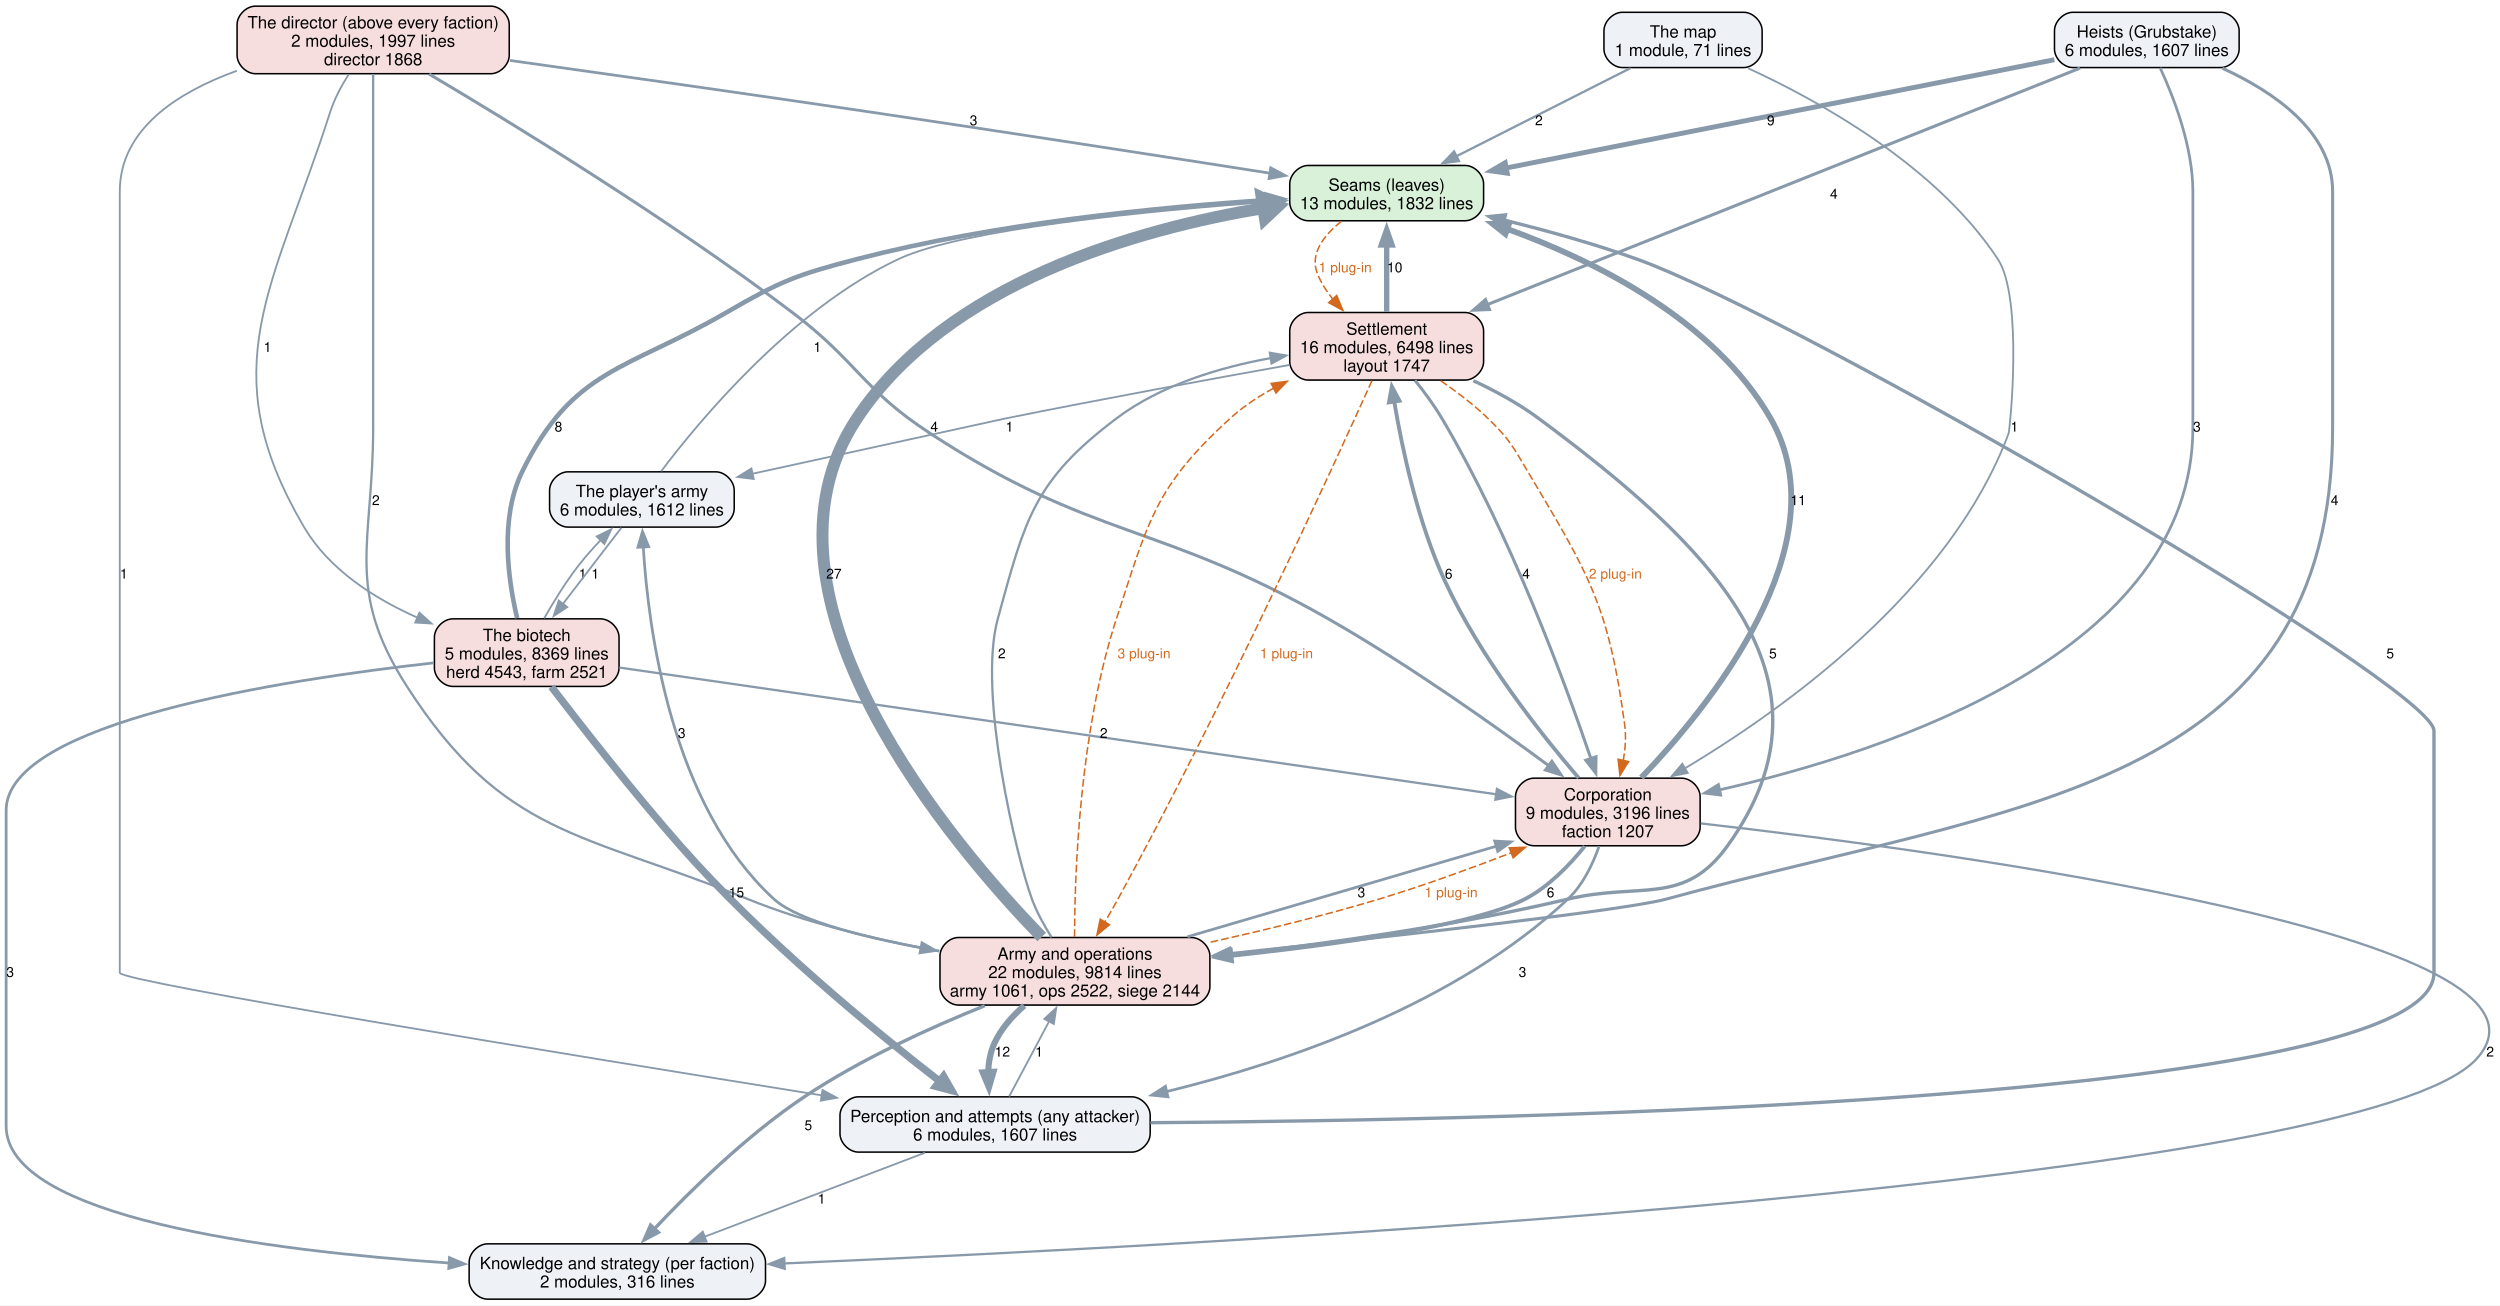
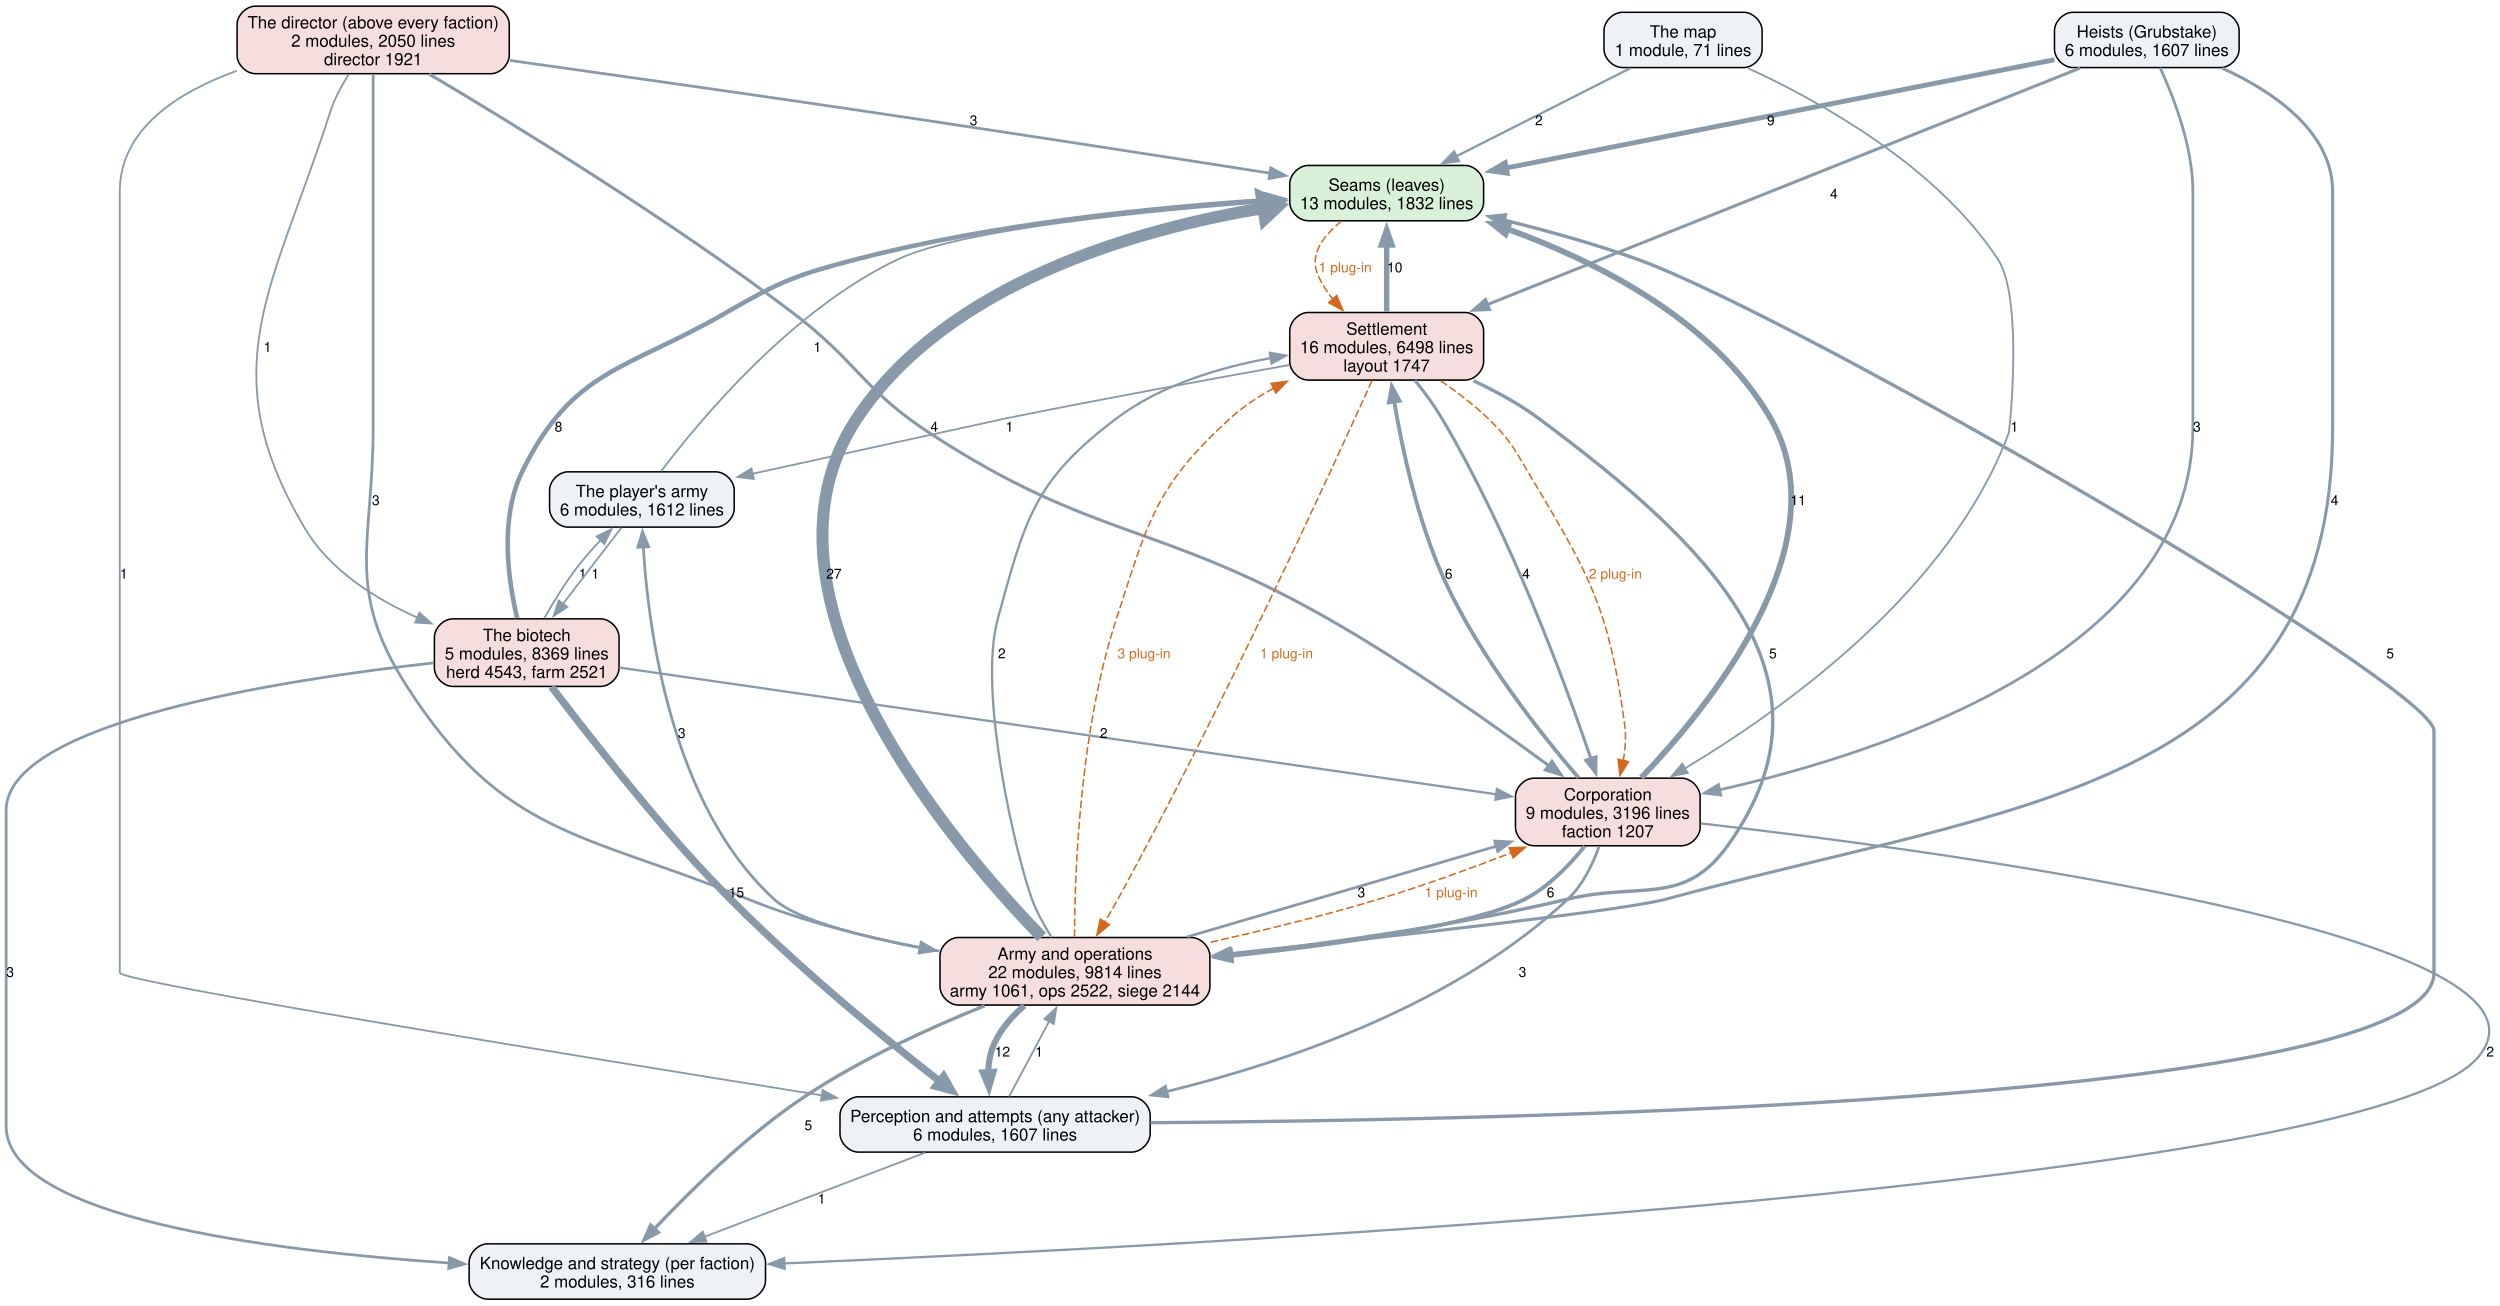
<svg xmlns="http://www.w3.org/2000/svg" width="1628pt" height="850pt" viewBox="0.00 0.00 1628.00 850.00">
  <g id="graph0" class="graph" transform="scale(1 1) rotate(0) translate(4 846)">
    <polygon fill="white" stroke="none" points="-4,4 -4,-846 1624.22,-846 1624.22,4 -4,4" />
    <g id="node1" class="node">
      <path fill="#d9f0d9" stroke="black" d="M950.12,-738.25C950.12,-738.25 847.88,-738.25 847.88,-738.25 841.88,-738.25 835.88,-732.25 835.88,-726.25 835.88,-726.25 835.88,-714.25 835.88,-714.25 835.88,-708.25 841.88,-702.25 847.88,-702.25 847.88,-702.25 950.12,-702.25 950.12,-702.25 956.12,-702.25 962.12,-708.25 962.12,-714.25 962.12,-714.25 962.12,-726.25 962.12,-726.25 962.12,-732.25 956.12,-738.25 950.12,-738.25" />
      <text xml:space="preserve" text-anchor="middle" x="899" y="-721.8" font-family="Helvetica,sans-Serif" font-size="11.00">Seams (leaves)</text>
      <text xml:space="preserve" text-anchor="middle" x="899" y="-709.8" font-family="Helvetica,sans-Serif" font-size="11.00">13 modules, 1832 lines</text>
    </g>
    <g id="node6" class="node">
      <path fill="#f7dede" stroke="black" d="M950.12,-642.5C950.12,-642.5 847.88,-642.5 847.88,-642.5 841.88,-642.5 835.88,-636.5 835.88,-630.5 835.88,-630.5 835.88,-610.5 835.88,-610.5 835.88,-604.5 841.88,-598.5 847.88,-598.5 847.88,-598.5 950.12,-598.5 950.12,-598.5 956.12,-598.5 962.12,-604.5 962.12,-610.5 962.12,-610.5 962.12,-630.5 962.12,-630.5 962.12,-636.5 956.12,-642.5 950.12,-642.5" />
      <text xml:space="preserve" text-anchor="middle" x="899" y="-628.05" font-family="Helvetica,sans-Serif" font-size="11.00">Settlement</text>
      <text xml:space="preserve" text-anchor="middle" x="899" y="-616.05" font-family="Helvetica,sans-Serif" font-size="11.00">16 modules, 6498 lines</text>
      <text xml:space="preserve" text-anchor="middle" x="899" y="-604.05" font-family="Helvetica,sans-Serif" font-size="11.00">layout 1747</text>
    </g>
    <g id="edge39" class="edge">
      <path fill="none" stroke="#d2691e" stroke-dasharray="5,2" d="M869.53,-701.92C858,-692.72 848.65,-680.62 854,-667.5 856.37,-661.68 859.88,-656.2 863.9,-651.19" />
      <polygon fill="#d2691e" stroke="#d2691e" points="866.44,-653.59 870.55,-643.82 861.25,-648.9 866.44,-653.59" />
      <text xml:space="preserve" text-anchor="middle" x="872" y="-668.7" font-family="Helvetica,sans-Serif" font-size="9.00" fill="#d2691e">1 plug-in</text>
    </g>
    <g id="node2" class="node">
      <path fill="#eef2f7" stroke="black" d="M733,-131.75C733,-131.75 555,-131.75 555,-131.75 549,-131.75 543,-125.75 543,-119.75 543,-119.75 543,-107.75 543,-107.75 543,-101.75 549,-95.75 555,-95.75 555,-95.75 733,-95.75 733,-95.75 739,-95.75 745,-101.75 745,-107.75 745,-107.75 745,-119.75 745,-119.75 745,-125.75 739,-131.75 733,-131.75" />
      <text xml:space="preserve" text-anchor="middle" x="644" y="-115.3" font-family="Helvetica,sans-Serif" font-size="11.00">Perception and attempts (any attacker)</text>
      <text xml:space="preserve" text-anchor="middle" x="644" y="-103.3" font-family="Helvetica,sans-Serif" font-size="11.00">6 modules, 1607 lines</text>
    </g>
    <g id="edge18" class="edge">
      <path fill="none" stroke="#8899aa" stroke-width="2.2" d="M745.17,-114.89C987.45,-116.57 1581,-129.19 1581,-212.5 1581,-370.12 1581,-370.12 1581,-370.12 1581,-399.3 1167.37,-639.31 1062,-677.25 1034.23,-687.25 1003,-695.9 975.36,-702.7" />
      <polygon fill="#8899aa" stroke="#8899aa" stroke-width="2.2" points="974.67,-699.27 965.77,-705.01 976.31,-706.07 974.67,-699.27" />
      <text xml:space="preserve" text-anchor="middle" x="1552.5" y="-417.32" font-family="Helvetica,sans-Serif" font-size="9.00">5</text>
    </g>
    <g id="node3" class="node">
      <path fill="#eef2f7" stroke="black" d="M482.5,-36C482.5,-36 313.5,-36 313.5,-36 307.5,-36 301.5,-30 301.5,-24 301.5,-24 301.5,-12 301.5,-12 301.5,-6 307.5,0 313.5,0 313.5,0 482.5,0 482.5,0 488.5,0 494.5,-6 494.5,-12 494.5,-12 494.5,-24 494.5,-24 494.5,-30 488.5,-36 482.5,-36" />
      <text xml:space="preserve" text-anchor="middle" x="398" y="-19.55" font-family="Helvetica,sans-Serif" font-size="11.00">Knowledge and strategy (per faction)</text>
      <text xml:space="preserve" text-anchor="middle" x="398" y="-7.55" font-family="Helvetica,sans-Serif" font-size="11.00">2 modules, 316 lines</text>
    </g>
    <g id="edge17" class="edge">
      <path fill="none" stroke="#8899aa" stroke-width="1.2" d="M598.31,-95.34C557.79,-79.89 498.44,-57.28 454.87,-40.67" />
      <polygon fill="#8899aa" stroke="#8899aa" stroke-width="1.2" points="456.15,-37.42 445.56,-37.13 453.66,-43.96 456.15,-37.42" />
      <text xml:space="preserve" text-anchor="middle" x="531" y="-62.2" font-family="Helvetica,sans-Serif" font-size="9.00">1</text>
    </g>
    <g id="node7" class="node">
      <path fill="#f7dede" stroke="black" d="M771.88,-235.5C771.88,-235.5 620.12,-235.5 620.12,-235.5 614.12,-235.5 608.12,-229.5 608.12,-223.5 608.12,-223.5 608.12,-203.5 608.12,-203.5 608.12,-197.5 614.12,-191.5 620.12,-191.5 620.12,-191.5 771.88,-191.5 771.88,-191.5 777.88,-191.5 783.88,-197.5 783.88,-203.5 783.88,-203.5 783.88,-223.5 783.88,-223.5 783.88,-229.5 777.88,-235.5 771.88,-235.5" />
      <text xml:space="preserve" text-anchor="middle" x="696" y="-221.05" font-family="Helvetica,sans-Serif" font-size="11.00">Army and operations</text>
      <text xml:space="preserve" text-anchor="middle" x="696" y="-209.05" font-family="Helvetica,sans-Serif" font-size="11.00">22 modules, 9814 lines</text>
      <text xml:space="preserve" text-anchor="middle" x="696" y="-197.05" font-family="Helvetica,sans-Serif" font-size="11.00">army 1061, ops 2522, siege 2144</text>
    </g>
    <g id="edge16" class="edge">
      <path fill="none" stroke="#8899aa" stroke-width="1.2" d="M653.18,-132.01C660.4,-145.58 670.64,-164.84 679.3,-181.11" />
      <polygon fill="#8899aa" stroke="#8899aa" stroke-width="1.2" points="676.08,-182.5 683.86,-189.69 682.26,-179.21 676.08,-182.5" />
      <text xml:space="preserve" text-anchor="middle" x="672.62" y="-157.95" font-family="Helvetica,sans-Serif" font-size="9.00">1</text>
    </g>
    <g id="node4" class="node">
      <path fill="#f7dede" stroke="black" d="M315.62,-842C315.62,-842 162.38,-842 162.38,-842 156.38,-842 150.38,-836 150.38,-830 150.38,-830 150.38,-810 150.38,-810 150.38,-804 156.38,-798 162.38,-798 162.38,-798 315.62,-798 315.62,-798 321.62,-798 327.62,-804 327.62,-810 327.62,-810 327.62,-830 327.62,-830 327.62,-836 321.62,-842 315.62,-842" />
      <text xml:space="preserve" text-anchor="middle" x="239" y="-827.55" font-family="Helvetica,sans-Serif" font-size="11.00">The director (above every faction)</text>
-       <text xml:space="preserve" text-anchor="middle" x="239" y="-815.55" font-family="Helvetica,sans-Serif" font-size="11.00">2 modules, 1997 lines</text>
-       <text xml:space="preserve" text-anchor="middle" x="239" y="-803.55" font-family="Helvetica,sans-Serif" font-size="11.00">director 1868</text>
+       <text xml:space="preserve" text-anchor="middle" x="239" y="-815.55" font-family="Helvetica,sans-Serif" font-size="11.00">2 modules, 2050 lines</text>
+       <text xml:space="preserve" text-anchor="middle" x="239" y="-803.55" font-family="Helvetica,sans-Serif" font-size="11.00">director 1921</text>
    </g>
    <g id="edge31" class="edge">
      <path fill="none" stroke="#8899aa" stroke-width="1.8" d="M328.09,-806.64C393.19,-797.54 483.61,-784.75 563,-773 652.45,-759.76 755.19,-743.83 823.26,-733.18" />
      <polygon fill="#8899aa" stroke="#8899aa" stroke-width="1.8" points="823.53,-736.68 832.87,-731.67 822.44,-729.76 823.53,-736.68" />
      <text xml:space="preserve" text-anchor="middle" x="629.97" y="-764.45" font-family="Helvetica,sans-Serif" font-size="9.00">3</text>
    </g>
    <g id="edge30" class="edge">
      <path fill="none" stroke="#8899aa" stroke-width="1.2" d="M150.22,-799.91C111.17,-785.78 74,-761.7 74,-721.25 74,-721.25 74,-721.25 74,-212.5 74,-206.76 365.41,-159.25 531.51,-132.64" />
      <polygon fill="#8899aa" stroke="#8899aa" stroke-width="1.2" points="531.64,-136.17 540.96,-131.13 530.53,-129.25 531.64,-136.17" />
      <text xml:space="preserve" text-anchor="middle" x="76.62" y="-469.2" font-family="Helvetica,sans-Serif" font-size="9.00">1</text>
    </g>
    <g id="node5" class="node">
      <path fill="#f7dede" stroke="black" d="M1091.12,-339.25C1091.12,-339.25 994.88,-339.25 994.88,-339.25 988.88,-339.25 982.88,-333.25 982.88,-327.25 982.88,-327.25 982.88,-307.25 982.88,-307.25 982.88,-301.25 988.88,-295.25 994.88,-295.25 994.88,-295.25 1091.12,-295.25 1091.12,-295.25 1097.12,-295.25 1103.12,-301.25 1103.12,-307.25 1103.12,-307.25 1103.12,-327.25 1103.12,-327.25 1103.12,-333.25 1097.12,-339.25 1091.12,-339.25" />
      <text xml:space="preserve" text-anchor="middle" x="1043" y="-324.8" font-family="Helvetica,sans-Serif" font-size="11.00">Corporation</text>
      <text xml:space="preserve" text-anchor="middle" x="1043" y="-312.8" font-family="Helvetica,sans-Serif" font-size="11.00">9 modules, 3196 lines</text>
      <text xml:space="preserve" text-anchor="middle" x="1043" y="-300.8" font-family="Helvetica,sans-Serif" font-size="11.00">faction 1207</text>
    </g>
    <g id="edge29" class="edge">
      <path fill="none" stroke="#8899aa" stroke-width="2" d="M275.47,-797.76C328.91,-766.12 430.95,-703.74 512,-642.5 554.34,-610.51 557.3,-592.75 601.75,-563.75 708.21,-494.3 750.59,-505.98 861,-443 912.79,-413.46 968.87,-373.73 1004.89,-347.12" />
      <polygon fill="#8899aa" stroke="#8899aa" stroke-width="2" points="1006.58,-350.22 1012.52,-341.45 1002.41,-344.6 1006.58,-350.22" />
      <text xml:space="preserve" text-anchor="middle" x="604.38" y="-564.95" font-family="Helvetica,sans-Serif" font-size="9.00">4</text>
    </g>
    <g id="edge28" class="edge">
-       <path fill="none" stroke="#8899aa" stroke-width="1.5" d="M239,-797.64C239,-777.84 239,-747.55 239,-721.25 239,-721.25 239,-721.25 239,-567.62 239,-492.05 220.13,-462.57 261,-399 323.89,-301.18 375.23,-304.2 483,-260.5 518.67,-246.04 559.63,-235.8 596.04,-228.72" />
-       <polygon fill="#8899aa" stroke="#8899aa" stroke-width="1.5" points="596.28,-232.24 605.46,-226.95 594.98,-225.36 596.28,-232.24" />
-       <text xml:space="preserve" text-anchor="middle" x="240.73" y="-517.08" font-family="Helvetica,sans-Serif" font-size="9.00">2</text>
+       <path fill="none" stroke="#8899aa" stroke-width="1.8" d="M239,-797.64C239,-777.84 239,-747.55 239,-721.25 239,-721.25 239,-721.25 239,-567.62 239,-492.05 220.13,-462.57 261,-399 323.89,-301.18 375.23,-304.2 483,-260.5 518.51,-246.1 559.27,-235.89 595.57,-228.82" />
+       <polygon fill="#8899aa" stroke="#8899aa" stroke-width="1.8" points="595.83,-232.33 605.01,-227.04 594.54,-225.45 595.83,-232.33" />
+       <text xml:space="preserve" text-anchor="middle" x="240.73" y="-517.08" font-family="Helvetica,sans-Serif" font-size="9.00">3</text>
    </g>
    <g id="node9" class="node">
      <path fill="#f7dede" stroke="black" d="M387.12,-443C387.12,-443 290.88,-443 290.88,-443 284.88,-443 278.88,-437 278.88,-431 278.88,-431 278.88,-411 278.88,-411 278.88,-405 284.88,-399 290.88,-399 290.88,-399 387.12,-399 387.12,-399 393.12,-399 399.12,-405 399.12,-411 399.12,-411 399.12,-431 399.12,-431 399.12,-437 393.12,-443 387.12,-443" />
      <text xml:space="preserve" text-anchor="middle" x="339" y="-428.55" font-family="Helvetica,sans-Serif" font-size="11.00">The biotech</text>
      <text xml:space="preserve" text-anchor="middle" x="339" y="-416.55" font-family="Helvetica,sans-Serif" font-size="11.00">5 modules, 8369 lines</text>
      <text xml:space="preserve" text-anchor="middle" x="339" y="-404.55" font-family="Helvetica,sans-Serif" font-size="11.00">herd 4543, farm 2521</text>
    </g>
    <g id="edge32" class="edge">
      <path fill="none" stroke="#8899aa" stroke-width="1.2" d="M223.06,-797.57C218.36,-790.15 213.73,-781.55 211,-773 174.33,-658.37 133.02,-606.51 194,-502.75 210.25,-475.11 239.77,-456.24 267.95,-443.74" />
      <polygon fill="#8899aa" stroke="#8899aa" stroke-width="1.2" points="269.11,-447.05 276.98,-439.96 266.41,-440.59 269.11,-447.05" />
      <text xml:space="preserve" text-anchor="middle" x="170.23" y="-616.83" font-family="Helvetica,sans-Serif" font-size="9.00">1</text>
    </g>
    <g id="edge10" class="edge">
      <path fill="none" stroke="#8899aa" stroke-width="3.8" d="M1064.8,-339.61C1107.93,-384.57 1196.09,-491.54 1149,-573.5 1112.37,-637.25 1035.92,-675.75 977.15,-697.03" />
      <polygon fill="#8899aa" stroke="#8899aa" stroke-width="3.8" points="976.35,-693.6 968.05,-700.18 978.65,-700.21 976.35,-693.6" />
      <text xml:space="preserve" text-anchor="middle" x="1166.97" y="-517.08" font-family="Helvetica,sans-Serif" font-size="9.00">11</text>
    </g>
    <g id="edge9" class="edge">
      <path fill="none" stroke="#8899aa" stroke-width="1.8" d="M1037.29,-294.84C1033.27,-283.36 1026.81,-269.71 1017,-260.5 944.53,-192.52 836.73,-155.02 755.63,-135.15" />
      <polygon fill="#8899aa" stroke="#8899aa" stroke-width="1.8" points="756.55,-131.77 746.01,-132.86 754.93,-138.58 756.55,-131.77" />
      <text xml:space="preserve" text-anchor="middle" x="987.45" y="-209.82" font-family="Helvetica,sans-Serif" font-size="9.00">3</text>
    </g>
    <g id="edge8" class="edge">
      <path fill="none" stroke="#8899aa" stroke-width="1.5" d="M1103.55,-309.79C1263.37,-291.55 1679.58,-235.81 1609,-156.75 1536.11,-75.1 790,-35.45 506.5,-23.25" />
      <polygon fill="#8899aa" stroke="#8899aa" stroke-width="1.5" points="506.98,-19.76 496.84,-22.83 506.68,-26.76 506.98,-19.76" />
      <text xml:space="preserve" text-anchor="middle" x="1617.6" y="-157.95" font-family="Helvetica,sans-Serif" font-size="9.00">2</text>
    </g>
    <g id="edge11" class="edge">
      <path fill="none" stroke="#8899aa" stroke-width="2.5" d="M1024,-339.46C1000.2,-367.12 959.77,-417.89 936.75,-468 919.28,-506.02 909.16,-553.27 903.87,-584.8" />
      <polygon fill="#8899aa" stroke="#8899aa" stroke-width="2.5" points="900.46,-583.93 902.36,-594.35 907.38,-585.02 900.46,-583.93" />
      <text xml:space="preserve" text-anchor="middle" x="939.38" y="-469.2" font-family="Helvetica,sans-Serif" font-size="9.00">6</text>
    </g>
    <g id="edge7" class="edge">
      <path fill="none" stroke="#8899aa" stroke-width="2.5" d="M1027.93,-294.89C1018.23,-282.82 1004.55,-268.57 989,-260.5 956.31,-243.54 868.69,-231.17 797.72,-223.56" />
      <polygon fill="#8899aa" stroke="#8899aa" stroke-width="2.5" points="798.29,-220.1 787.98,-222.54 797.57,-227.06 798.29,-220.1" />
      <text xml:space="preserve" text-anchor="middle" x="1005.7" y="-261.7" font-family="Helvetica,sans-Serif" font-size="9.00">6</text>
    </g>
    <g id="edge21" class="edge">
      <path fill="none" stroke="#8899aa" stroke-width="3.5" d="M899,-642.92C899,-655.74 899,-672.31 899,-686.72" />
      <polygon fill="#8899aa" stroke="#8899aa" stroke-width="3.5" points="895.5,-686.48 899,-696.48 902.5,-686.48 895.5,-686.48" />
      <text xml:space="preserve" text-anchor="middle" x="904.25" y="-668.7" font-family="Helvetica,sans-Serif" font-size="9.00">10</text>
    </g>
    <g id="edge20" class="edge">
      <path fill="none" stroke="#8899aa" stroke-width="2" d="M917.42,-598.33C923.47,-590.8 929.94,-582.05 935,-573.5 979.34,-498.63 1014.93,-402.16 1032,-351.98" />
      <polygon fill="#8899aa" stroke="#8899aa" stroke-width="2" points="1035.31,-353.14 1035.17,-342.55 1028.67,-350.91 1035.31,-353.14" />
      <text xml:space="preserve" text-anchor="middle" x="989.78" y="-469.2" font-family="Helvetica,sans-Serif" font-size="9.00">4</text>
    </g>
    <g id="edge41" class="edge">
      <path fill="none" stroke="#d2691e" stroke-dasharray="5,2" d="M934.18,-598.05C944.64,-590.88 955.76,-582.43 965,-573.5 978.87,-560.09 981.14,-555.33 991,-538.75 1031.07,-471.37 1043.5,-451.69 1054,-374 1055.03,-366.4 1054.42,-358.28 1053.07,-350.66" />
      <polygon fill="#d2691e" stroke="#d2691e" points="1056.52,-350.05 1050.91,-341.07 1049.69,-351.59 1056.52,-350.05" />
      <text xml:space="preserve" text-anchor="middle" x="1047.93" y="-469.2" font-family="Helvetica,sans-Serif" font-size="9.00" fill="#d2691e">2 plug-in</text>
    </g>
    <g id="edge19" class="edge">
      <path fill="none" stroke="#8899aa" stroke-width="2.2" d="M955.45,-598.08C969.99,-591.3 985.14,-583.05 998,-573.5 1106.56,-492.9 1200.02,-404.97 1121,-295.25 1092.52,-255.7 1064.42,-271.72 1017,-260.5 944.35,-243.3 860.83,-231.58 797.19,-224.27" />
      <polygon fill="#8899aa" stroke="#8899aa" stroke-width="2.2" points="797.97,-220.84 787.64,-223.2 797.19,-227.8 797.97,-220.84" />
      <text xml:space="preserve" text-anchor="middle" x="1150.52" y="-417.32" font-family="Helvetica,sans-Serif" font-size="9.00">5</text>
    </g>
    <g id="edge40" class="edge">
      <path fill="none" stroke="#d2691e" stroke-dasharray="5,2" d="M889.42,-598.11C864.07,-541.92 792.5,-385.84 724,-260.5 721.34,-255.63 718.4,-250.54 715.47,-245.6" />
      <polygon fill="#d2691e" stroke="#d2691e" points="718.48,-243.82 710.31,-237.08 712.49,-247.45 718.48,-243.82" />
      <text xml:space="preserve" text-anchor="middle" x="833.78" y="-417.32" font-family="Helvetica,sans-Serif" font-size="9.00" fill="#d2691e">1 plug-in</text>
    </g>
    <g id="node11" class="node">
      <path fill="#eef2f7" stroke="black" d="M462.12,-538.75C462.12,-538.75 365.88,-538.75 365.88,-538.75 359.88,-538.75 353.88,-532.75 353.88,-526.75 353.88,-526.75 353.88,-514.75 353.88,-514.75 353.88,-508.75 359.88,-502.75 365.88,-502.75 365.88,-502.75 462.12,-502.75 462.12,-502.75 468.12,-502.75 474.12,-508.75 474.12,-514.75 474.12,-514.75 474.12,-526.75 474.12,-526.75 474.12,-532.75 468.12,-538.75 462.12,-538.75" />
      <text xml:space="preserve" text-anchor="middle" x="414" y="-522.3" font-family="Helvetica,sans-Serif" font-size="11.00">The player's army</text>
      <text xml:space="preserve" text-anchor="middle" x="414" y="-510.3" font-family="Helvetica,sans-Serif" font-size="11.00">6 modules, 1612 lines</text>
    </g>
    <g id="edge22" class="edge">
      <path fill="none" stroke="#8899aa" stroke-width="1.2" d="M835.63,-608.33C785.4,-599.35 713.48,-586.16 650.75,-573.5 648.67,-573.08 554.71,-552.53 485.8,-537.46" />
      <polygon fill="#8899aa" stroke="#8899aa" stroke-width="1.2" points="486.84,-534.1 476.32,-535.38 485.34,-540.94 486.84,-534.1" />
      <text xml:space="preserve" text-anchor="middle" x="653.38" y="-564.95" font-family="Helvetica,sans-Serif" font-size="9.00">1</text>
    </g>
    <g id="edge4" class="edge">
      <path fill="none" stroke="#8899aa" stroke-width="7.8" d="M674.36,-235.79C618.17,-293.72 477.14,-457.59 554,-573.5 612.6,-661.87 736.55,-696.8 818.8,-710.51" />
      <polygon fill="#8899aa" stroke="#8899aa" stroke-width="7.8" points="817.67,-717.24 828.59,-712.03 819.76,-703.75 817.67,-717.24" />
      <text xml:space="preserve" text-anchor="middle" x="539.05" y="-469.2" font-family="Helvetica,sans-Serif" font-size="9.00">27</text>
    </g>
    <g id="edge3" class="edge">
      <path fill="none" stroke="#8899aa" stroke-width="4" d="M662.99,-191.14C655.14,-184.3 647.8,-175.99 643.5,-166.5 640.86,-160.68 639.73,-154.09 639.47,-147.62" />
      <polygon fill="#8899aa" stroke="#8899aa" stroke-width="4" points="642.95,-148.03 639.99,-137.86 635.96,-147.65 642.95,-148.03" />
      <text xml:space="preserve" text-anchor="middle" x="648.75" y="-157.95" font-family="Helvetica,sans-Serif" font-size="9.00">12</text>
    </g>
    <g id="edge2" class="edge">
      <path fill="none" stroke="#8899aa" stroke-width="2.2" d="M637.21,-191.05C601.72,-176.79 556.43,-156.22 519.75,-131.75 482.26,-106.74 445.12,-70.19 421.91,-45.54" />
      <polygon fill="#8899aa" stroke="#8899aa" stroke-width="2.2" points="424.77,-43.49 415.4,-38.54 419.64,-48.25 424.77,-43.49" />
      <text xml:space="preserve" text-anchor="middle" x="522.38" y="-110.08" font-family="Helvetica,sans-Serif" font-size="9.00">5</text>
    </g>
    <g id="edge1" class="edge">
      <path fill="none" stroke="#8899aa" stroke-width="1.8" d="M769.29,-235.99C828.6,-253.38 911.68,-277.74 970.71,-295.05" />
      <polygon fill="#8899aa" stroke="#8899aa" stroke-width="1.8" points="969.36,-298.3 979.94,-297.76 971.33,-291.59 969.36,-298.3" />
      <text xml:space="preserve" text-anchor="middle" x="882.53" y="-261.7" font-family="Helvetica,sans-Serif" font-size="9.00">3</text>
    </g>
    <g id="edge37" class="edge">
      <path fill="none" stroke="#d2691e" stroke-dasharray="5,2" d="M784.37,-232.46C818.84,-240.13 858.53,-249.79 894,-260.5 922.7,-269.16 953.85,-280.5 980.21,-290.69" />
      <polygon fill="#d2691e" stroke="#d2691e" points="978.82,-293.9 989.41,-294.28 981.36,-287.38 978.82,-293.9" />
      <text xml:space="preserve" text-anchor="middle" x="940.97" y="-261.7" font-family="Helvetica,sans-Serif" font-size="9.00" fill="#d2691e">1 plug-in</text>
    </g>
    <g id="edge5" class="edge">
      <path fill="none" stroke="#8899aa" stroke-width="1.5" d="M680.79,-235.61C676.01,-243.15 671.17,-251.9 668,-260.5 658.24,-286.99 632.41,-394.28 645.75,-443 663.55,-508.01 669.18,-532.93 723,-573.5 751.86,-595.26 790.09,-606.76 823.55,-612.82" />
      <polygon fill="#8899aa" stroke="#8899aa" stroke-width="1.5" points="822.95,-616.27 833.39,-614.44 824.09,-609.36 822.95,-616.27" />
      <text xml:space="preserve" text-anchor="middle" x="648.38" y="-417.32" font-family="Helvetica,sans-Serif" font-size="9.00">2</text>
    </g>
    <g id="edge38" class="edge">
      <path fill="none" stroke="#d2691e" stroke-dasharray="5,2" d="M695.74,-235.89C695.84,-277.07 698.99,-369.74 723,-443 743.77,-506.36 747.73,-528.58 797,-573.5 805.43,-581.19 815.36,-587.77 825.66,-593.35" />
      <polygon fill="#d2691e" stroke="#d2691e" points="823.76,-596.31 834.26,-597.71 826.92,-590.06 823.76,-596.31" />
      <text xml:space="preserve" text-anchor="middle" x="741" y="-417.32" font-family="Helvetica,sans-Serif" font-size="9.00" fill="#d2691e">3 plug-in</text>
    </g>
    <g id="edge6" class="edge">
      <path fill="none" stroke="#8899aa" stroke-width="1.8" d="M607.75,-226.64C563.61,-234.36 516.19,-245.7 500,-260.5 433.19,-321.57 418.2,-435.7 414.89,-489.82" />
      <polygon fill="#8899aa" stroke="#8899aa" stroke-width="1.8" points="411.4,-489.63 414.4,-499.79 418.39,-489.97 411.4,-489.63" />
      <text xml:space="preserve" text-anchor="middle" x="439.92" y="-365.45" font-family="Helvetica,sans-Serif" font-size="9.00">3</text>
    </g>
    <g id="node8" class="node">
      <path fill="#eef2f7" stroke="black" d="M1442.12,-838C1442.12,-838 1345.88,-838 1345.88,-838 1339.88,-838 1333.88,-832 1333.88,-826 1333.88,-826 1333.88,-814 1333.88,-814 1333.88,-808 1339.88,-802 1345.88,-802 1345.88,-802 1442.12,-802 1442.12,-802 1448.12,-802 1454.12,-808 1454.12,-814 1454.12,-814 1454.12,-826 1454.12,-826 1454.12,-832 1448.12,-838 1442.12,-838" />
      <text xml:space="preserve" text-anchor="middle" x="1394" y="-821.55" font-family="Helvetica,sans-Serif" font-size="11.00">Heists (Grubstake)</text>
      <text xml:space="preserve" text-anchor="middle" x="1394" y="-809.55" font-family="Helvetica,sans-Serif" font-size="11.00">6 modules, 1607 lines</text>
    </g>
    <g id="edge14" class="edge">
      <path fill="none" stroke="#8899aa" stroke-width="3.2" d="M1333.8,-807.11C1244.13,-789.4 1075.48,-756.1 976.65,-736.58" />
      <polygon fill="#8899aa" stroke="#8899aa" stroke-width="3.2" points="977.53,-733.19 967.04,-734.69 976.18,-740.06 977.53,-733.19" />
      <text xml:space="preserve" text-anchor="middle" x="1149.12" y="-764.45" font-family="Helvetica,sans-Serif" font-size="9.00">9</text>
    </g>
    <g id="edge13" class="edge">
      <path fill="none" stroke="#8899aa" stroke-width="1.8" d="M1402.68,-801.83C1411.54,-782.68 1424,-750.54 1424,-721.25 1424,-721.25 1424,-721.25 1424,-567.62 1424,-421.85 1226.33,-356.7 1115.75,-331.65" />
      <polygon fill="#8899aa" stroke="#8899aa" stroke-width="1.8" points="1116.55,-328.24 1106.03,-329.52 1115.05,-335.08 1116.55,-328.24" />
      <text xml:space="preserve" text-anchor="middle" x="1426.62" y="-564.95" font-family="Helvetica,sans-Serif" font-size="9.00">3</text>
    </g>
    <g id="edge15" class="edge">
      <path fill="none" stroke="#8899aa" stroke-width="2" d="M1350.51,-801.65C1263.45,-766.91 1067.36,-688.67 964.62,-647.68" />
      <polygon fill="#8899aa" stroke="#8899aa" stroke-width="2" points="965.96,-644.45 955.37,-643.99 963.36,-650.95 965.96,-644.45" />
      <text xml:space="preserve" text-anchor="middle" x="1190.21" y="-716.58" font-family="Helvetica,sans-Serif" font-size="9.00">4</text>
    </g>
    <g id="edge12" class="edge">
      <path fill="none" stroke="#8899aa" stroke-width="2" d="M1443.22,-801.57C1476.71,-786.21 1515,-760.14 1515,-721.25 1515,-721.25 1515,-721.25 1515,-567.62 1515,-331.32 1308.95,-322.77 1081,-260.5 1054.2,-253.18 901.81,-236.17 796.99,-225.01" />
      <polygon fill="#8899aa" stroke="#8899aa" stroke-width="2" points="797.46,-221.54 787.14,-223.96 796.72,-228.5 797.46,-221.54" />
      <text xml:space="preserve" text-anchor="middle" x="1516.3" y="-517.08" font-family="Helvetica,sans-Serif" font-size="9.00">4</text>
    </g>
    <g id="edge26" class="edge">
      <path fill="none" stroke="#8899aa" stroke-width="3" d="M332.78,-443.49C326.95,-467.91 321.15,-508.32 336,-538.75 368.89,-606.12 404.14,-604.91 469,-642.5 504.31,-662.97 514.5,-666.97 554,-677.25 644,-700.67 750.69,-711.12 821.34,-715.72" />
      <polygon fill="#8899aa" stroke="#8899aa" stroke-width="3" points="820.69,-719.18 830.88,-716.31 821.12,-712.2 820.69,-719.18" />
      <text xml:space="preserve" text-anchor="middle" x="359.67" y="-564.95" font-family="Helvetica,sans-Serif" font-size="9.00">8</text>
    </g>
    <g id="edge25" class="edge">
      <path fill="none" stroke="#8899aa" stroke-width="4.8" d="M355.06,-398.77C374.36,-373.56 408.02,-330.47 439,-295.25 492.24,-234.72 565.18,-174.98 608.17,-141.68" />
      <polygon fill="#8899aa" stroke="#8899aa" stroke-width="4.8" points="610.46,-145.21 615.84,-135.79 605.35,-138.55 610.46,-145.21" />
      <text xml:space="preserve" text-anchor="middle" x="475.57" y="-261.7" font-family="Helvetica,sans-Serif" font-size="9.00">15</text>
    </g>
    <g id="edge24" class="edge">
      <path fill="none" stroke="#8899aa" stroke-width="1.8" d="M278.39,-414.33C180.89,-403.51 0,-375.7 0,-318.25 0,-318.25 0,-318.25 0,-112.75 0,-53.25 170.67,-31.47 288.49,-23.53" />
      <polygon fill="#8899aa" stroke="#8899aa" stroke-width="1.8" points="288.67,-27.03 298.43,-22.89 288.22,-20.04 288.67,-27.03" />
      <text xml:space="preserve" text-anchor="middle" x="2.62" y="-209.82" font-family="Helvetica,sans-Serif" font-size="9.00">3</text>
    </g>
    <g id="edge23" class="edge">
      <path fill="none" stroke="#8899aa" stroke-width="1.5" d="M399.33,-411.28C528.52,-392.61 831.47,-348.82 970.7,-328.7" />
      <polygon fill="#8899aa" stroke="#8899aa" stroke-width="1.5" points="970.8,-332.22 980.2,-327.33 969.8,-325.29 970.8,-332.22" />
      <text xml:space="preserve" text-anchor="middle" x="714.73" y="-365.45" font-family="Helvetica,sans-Serif" font-size="9.00">2</text>
    </g>
    <g id="edge27" class="edge">
      <path fill="none" stroke="#8899aa" stroke-width="1.2" d="M350.4,-443.41C356.49,-454.11 364.42,-467.03 372.75,-477.75 377.09,-483.33 382.09,-488.97 387.09,-494.22" />
      <polygon fill="#8899aa" stroke="#8899aa" stroke-width="1.2" points="384.58,-496.66 394.09,-501.32 389.56,-491.74 384.58,-496.66" />
      <text xml:space="preserve" text-anchor="middle" x="375.38" y="-469.2" font-family="Helvetica,sans-Serif" font-size="9.00">1</text>
    </g>
    <g id="node10" class="node">
      <path fill="#eef2f7" stroke="black" d="M1131.5,-838C1131.5,-838 1052.5,-838 1052.5,-838 1046.5,-838 1040.5,-832 1040.5,-826 1040.5,-826 1040.5,-814 1040.5,-814 1040.5,-808 1046.5,-802 1052.5,-802 1052.5,-802 1131.5,-802 1131.5,-802 1137.5,-802 1143.5,-808 1143.5,-814 1143.5,-814 1143.5,-826 1143.5,-826 1143.5,-832 1137.5,-838 1131.5,-838" />
      <text xml:space="preserve" text-anchor="middle" x="1092" y="-821.55" font-family="Helvetica,sans-Serif" font-size="11.00">The map</text>
      <text xml:space="preserve" text-anchor="middle" x="1092" y="-809.55" font-family="Helvetica,sans-Serif" font-size="11.00">1 module, 71 lines</text>
    </g>
    <g id="edge34" class="edge">
      <path fill="none" stroke="#8899aa" stroke-width="1.5" d="M1057.5,-801.52C1025.89,-785.52 978.91,-761.72 944.3,-744.19" />
      <polygon fill="#8899aa" stroke="#8899aa" stroke-width="1.5" points="946.06,-741.16 935.56,-739.76 942.9,-747.41 946.06,-741.16" />
      <text xml:space="preserve" text-anchor="middle" x="998.12" y="-764.45" font-family="Helvetica,sans-Serif" font-size="9.00">2</text>
    </g>
    <g id="edge33" class="edge">
      <path fill="none" stroke="#8899aa" stroke-width="1.2" d="M1134.27,-801.59C1181.68,-779.79 1257.14,-737.78 1297,-677.25 1313.63,-652 1304.85,-566.05 1304,-563.75 1266.01,-461.49 1157.59,-384.12 1093.06,-345.54" />
      <polygon fill="#8899aa" stroke="#8899aa" stroke-width="1.2" points="1095.06,-342.65 1084.66,-340.6 1091.51,-348.69 1095.06,-342.65" />
      <text xml:space="preserve" text-anchor="middle" x="1307.74" y="-564.95" font-family="Helvetica,sans-Serif" font-size="9.00">1</text>
    </g>
    <g id="edge35" class="edge">
      <path fill="none" stroke="#8899aa" stroke-width="1.2" d="M426.6,-539.18C451.73,-572.45 511.66,-644.56 581,-677.25 622.77,-696.94 743.88,-708.75 824,-714.62" />
      <polygon fill="#8899aa" stroke="#8899aa" stroke-width="1.2" points="823.47,-718.09 833.7,-715.31 823.97,-711.11 823.47,-718.09" />
      <text xml:space="preserve" text-anchor="middle" x="528.28" y="-616.83" font-family="Helvetica,sans-Serif" font-size="9.00">1</text>
    </g>
    <g id="edge36" class="edge">
      <path fill="none" stroke="#8899aa" stroke-width="1.2" d="M400.59,-502.27C390.03,-488.5 375.03,-468.96 362.49,-452.61" />
      <polygon fill="#8899aa" stroke="#8899aa" stroke-width="1.2" points="365.4,-450.66 356.54,-444.86 359.85,-454.92 365.4,-450.66" />
      <text xml:space="preserve" text-anchor="middle" x="383.62" y="-469.2" font-family="Helvetica,sans-Serif" font-size="9.00">1</text>
    </g>
  </g>
</svg>
